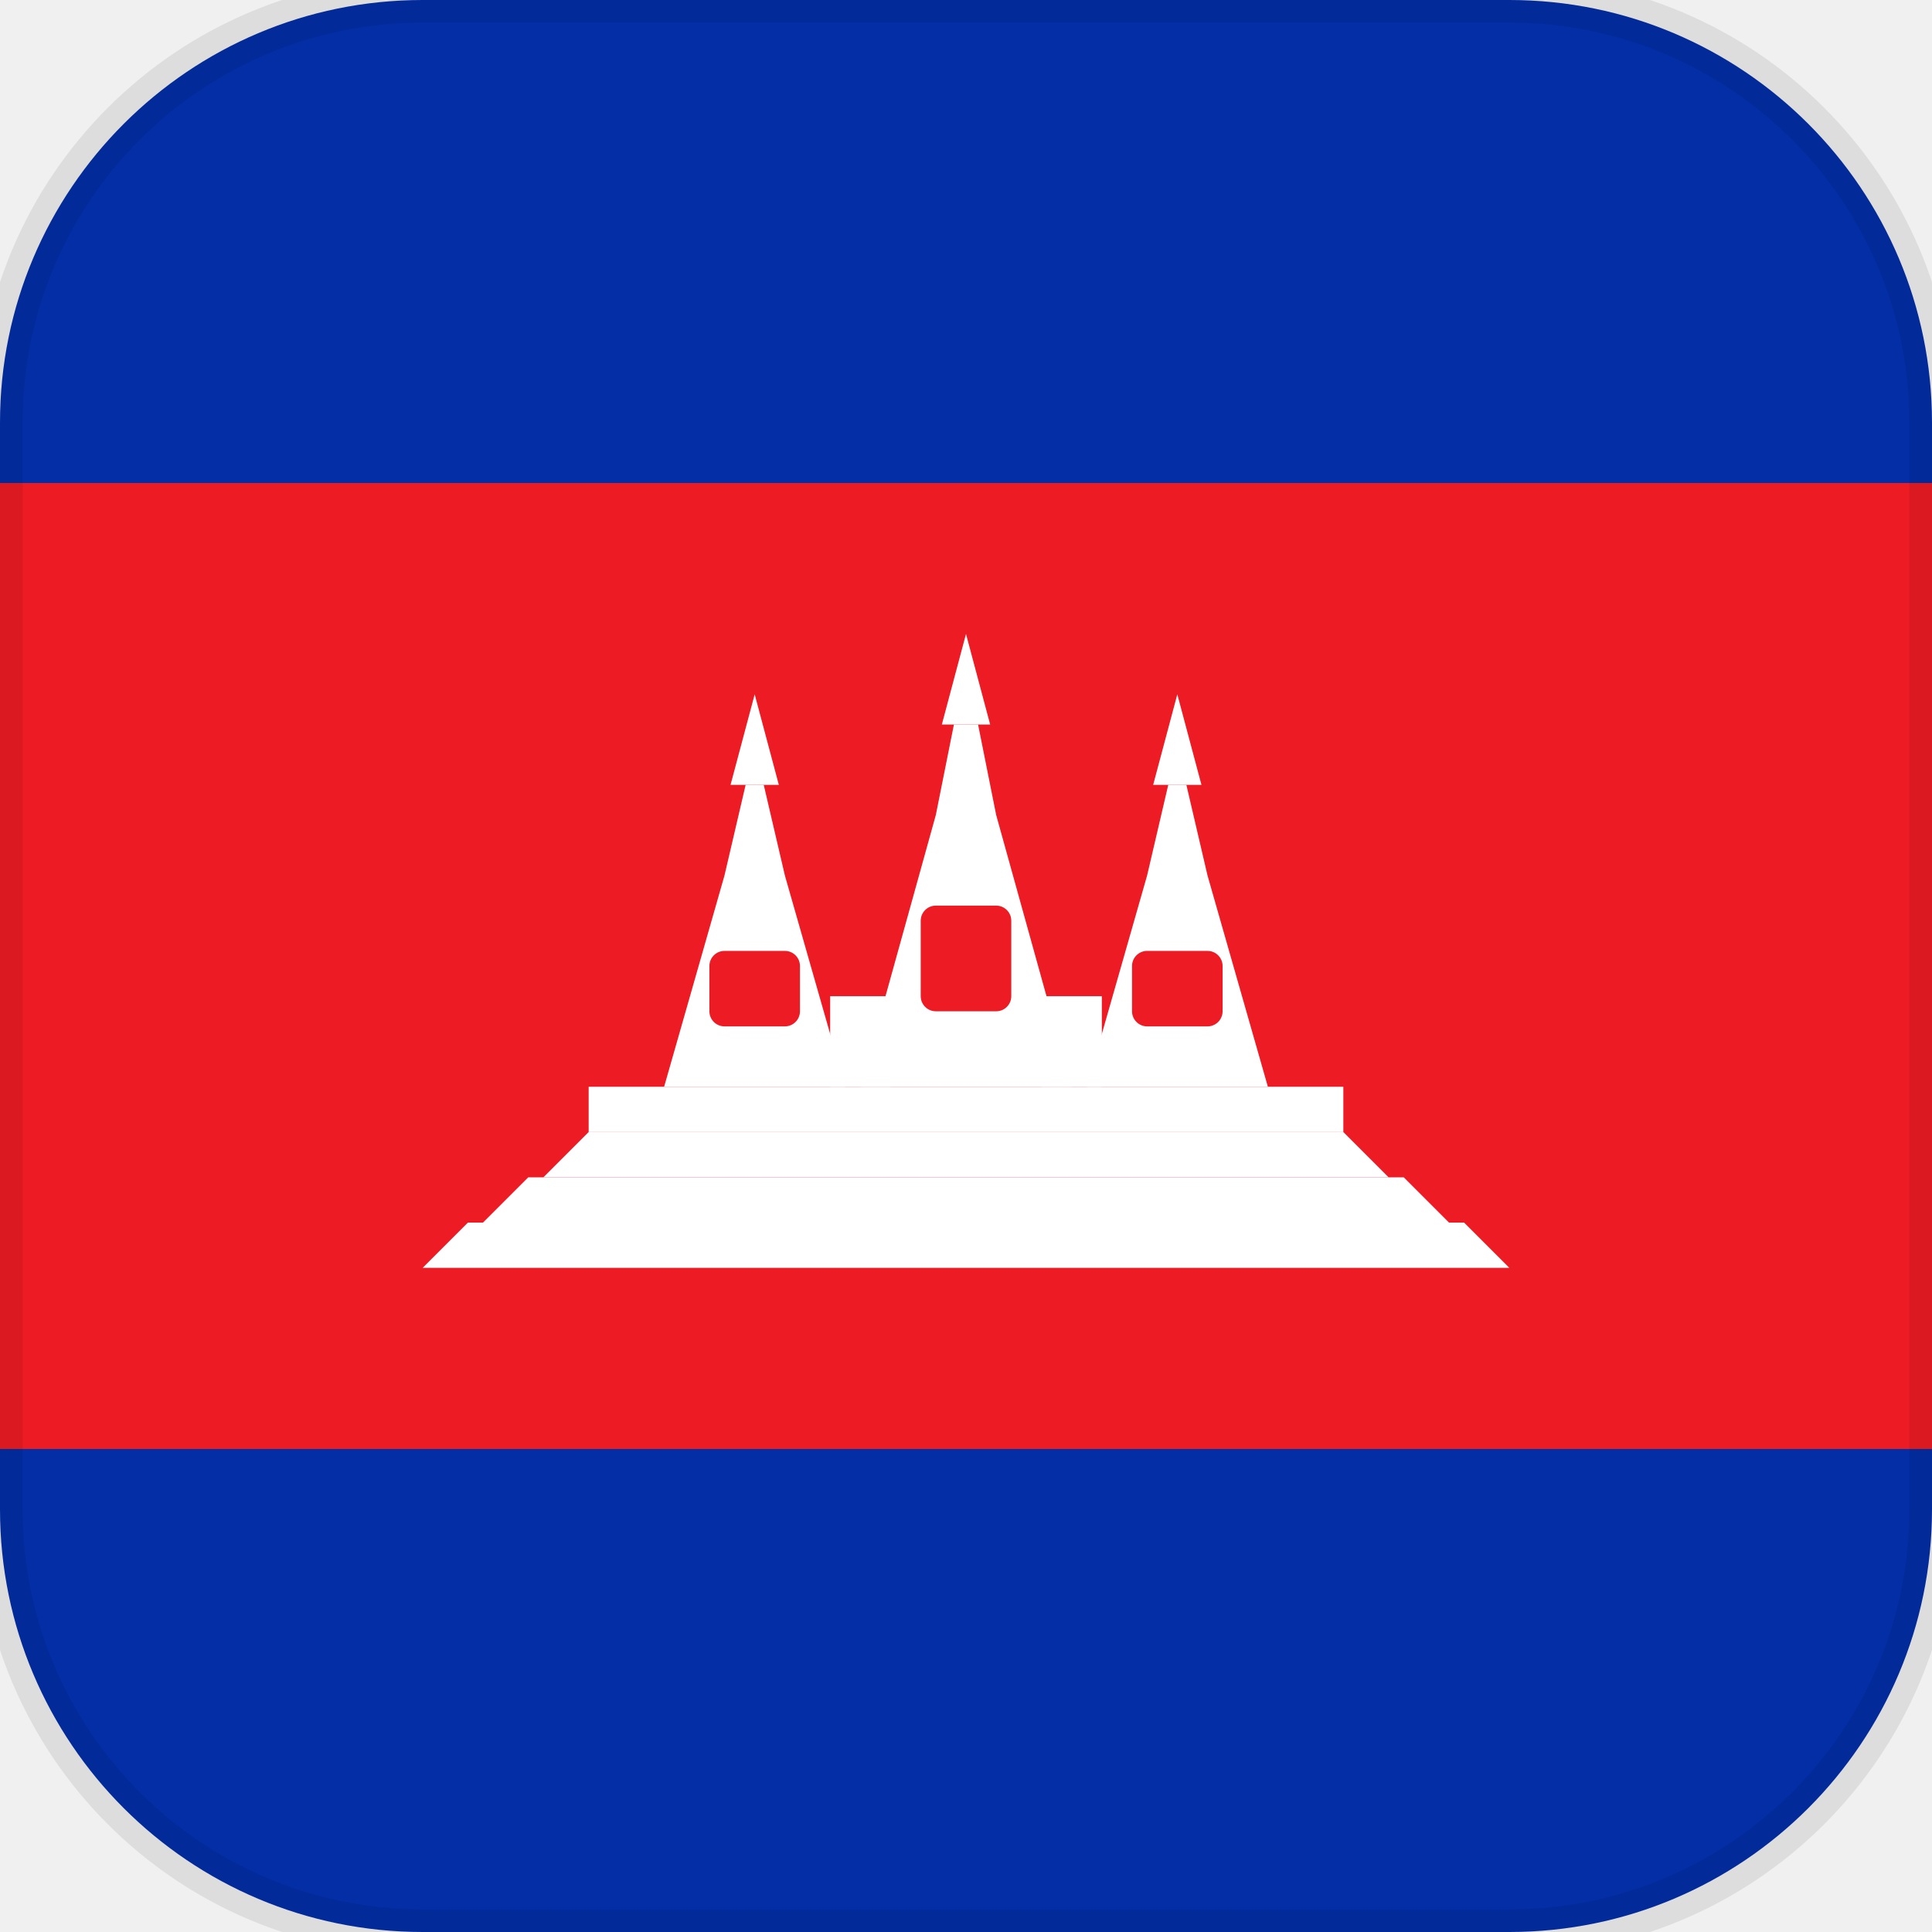
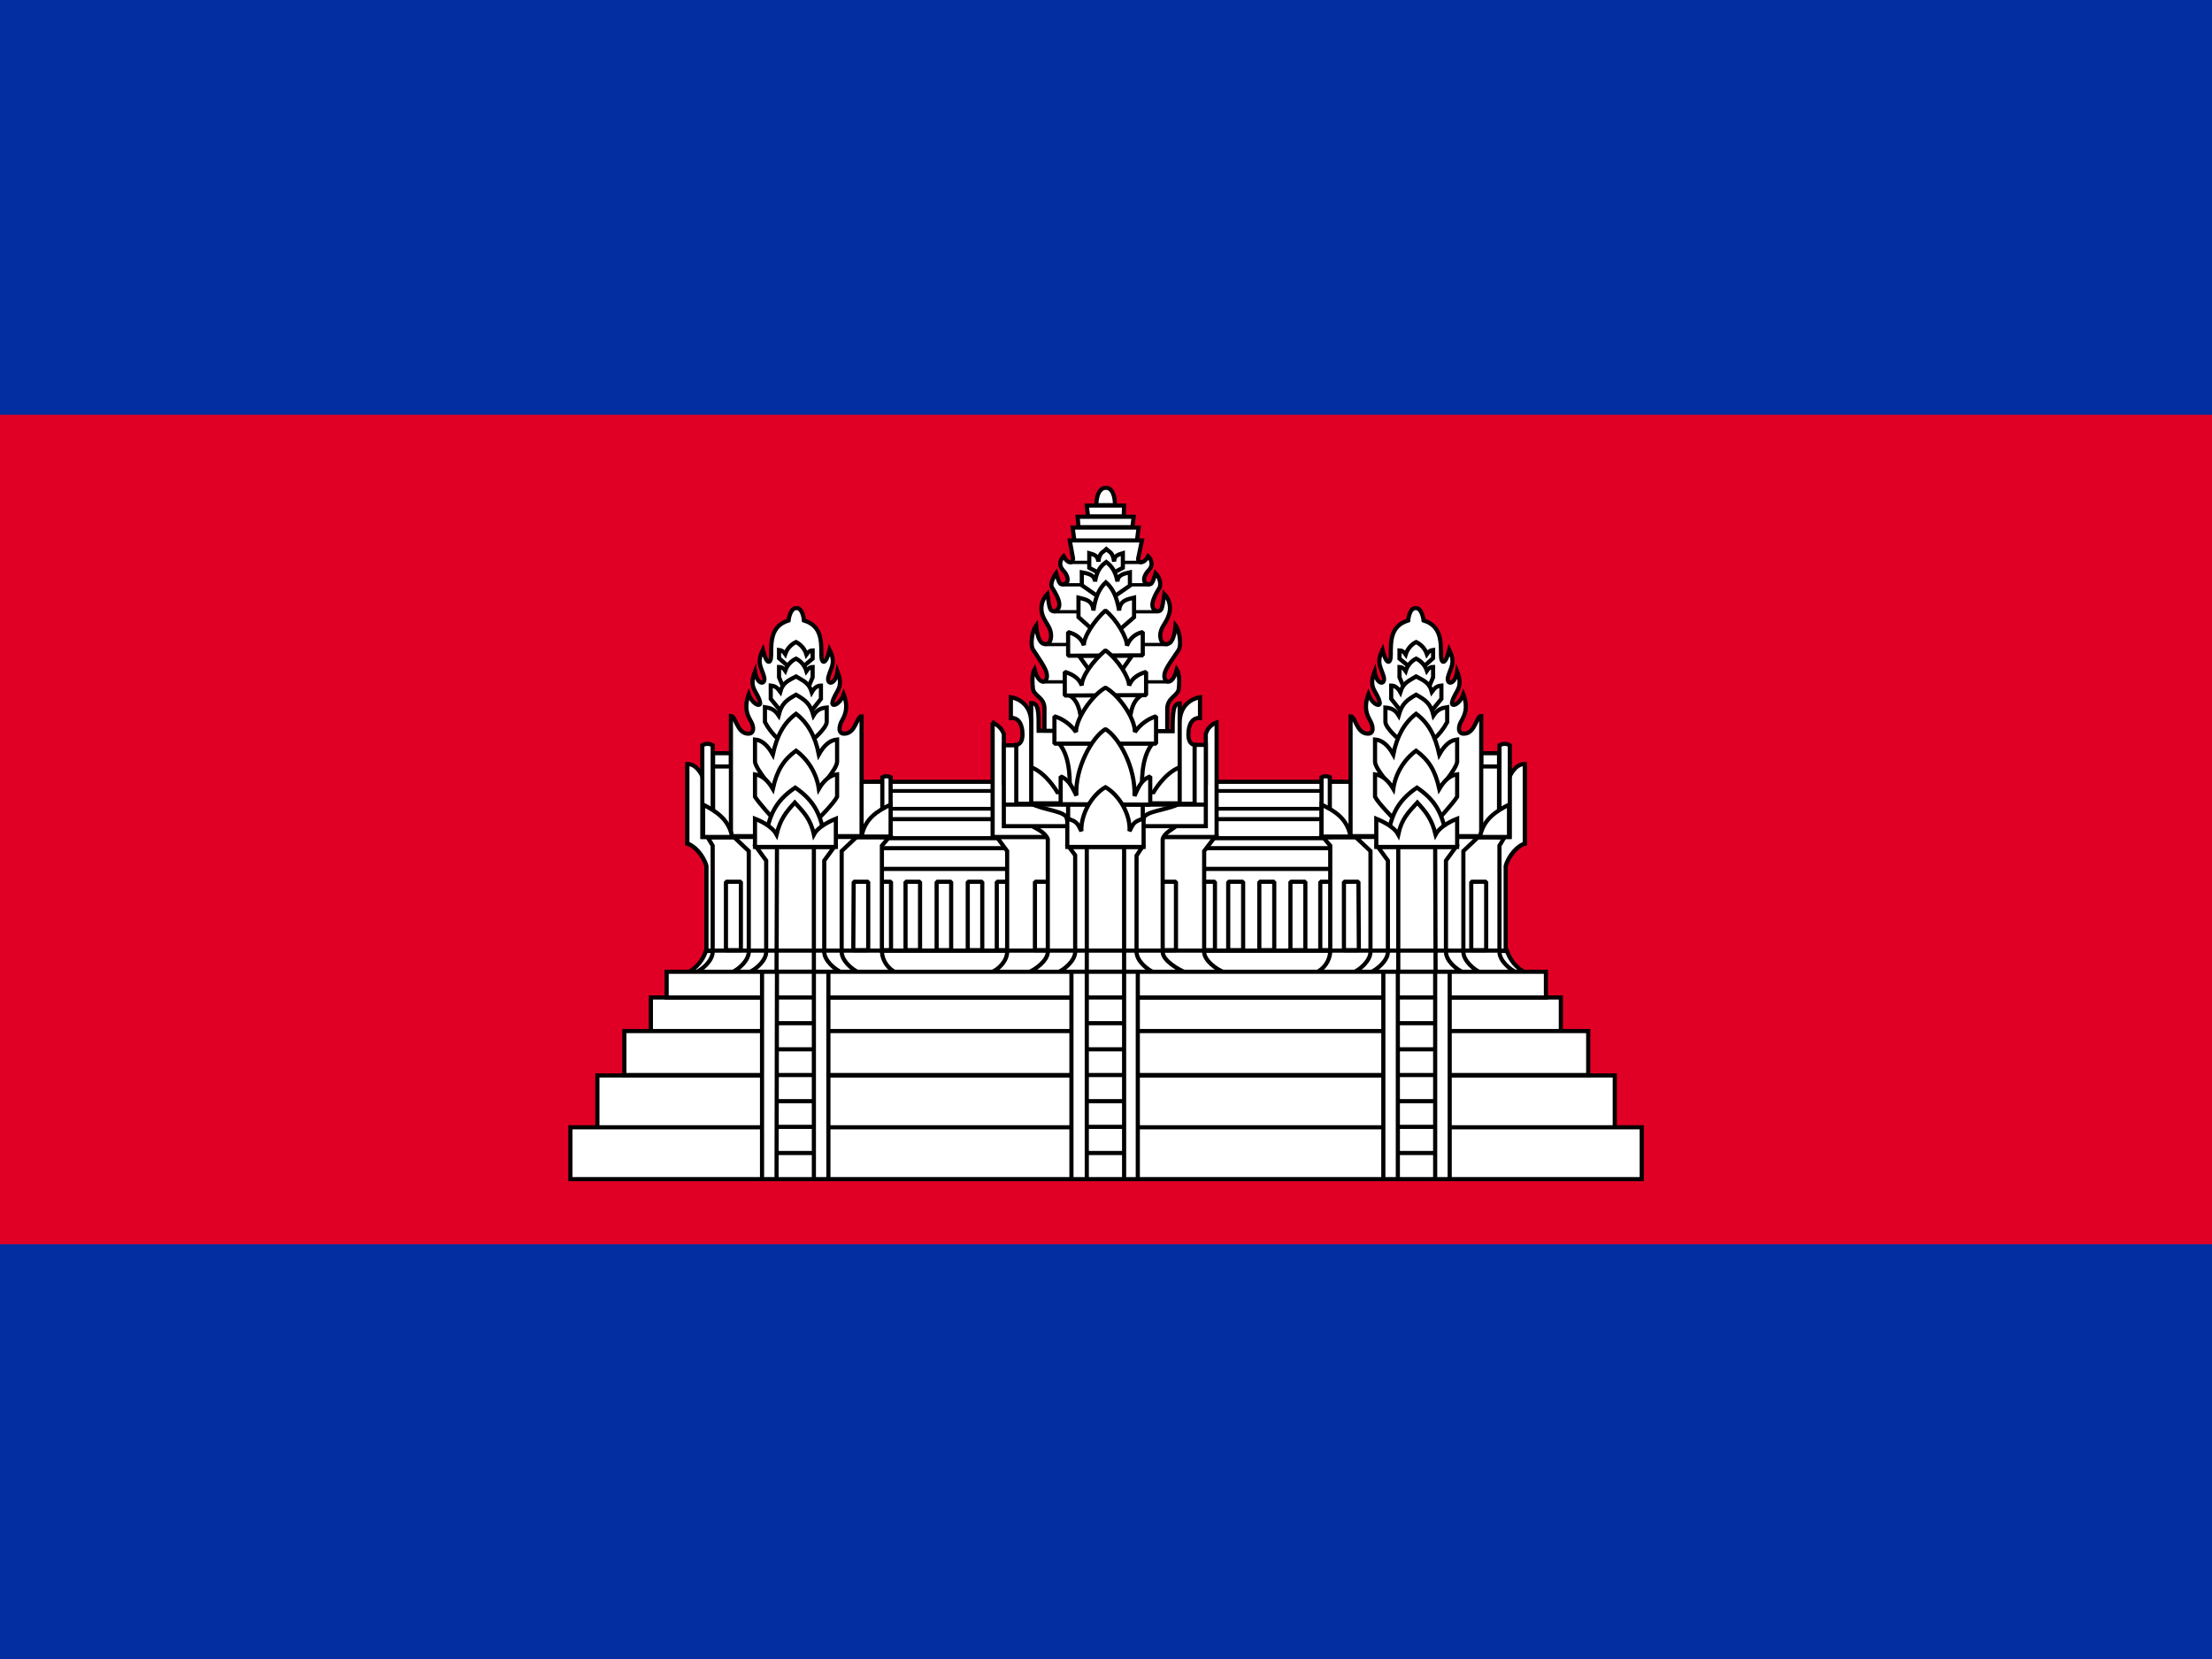
- <svg xmlns="http://www.w3.org/2000/svg" viewBox="0 0 64 64" width="64" height="64">
-   <defs>
-     <clipPath id="cambodia-favicon-clip">
-       <rect width="64" height="64" rx="14" ry="14" />
-     </clipPath>
-   </defs>
-   <g clip-path="url(#cambodia-favicon-clip)">
-     <rect width="64" height="16" fill="#032EA6" />
-     <rect y="16" width="64" height="32" fill="#ED1B24" />
-     <rect y="48" width="64" height="16" fill="#032EA6" />
-     <g fill="#FFFFFF" transform="translate(14, 21)">
-       <polygon points="0,21 36,21 34.5,19.5 1.5,19.5" />
-       <polygon points="2,19.5 34,19.5 32.5,18 3.5,18" />
-       <polygon points="4,18 32,18 30.5,16.5 5.5,16.5" />
-       <rect x="5.5" y="15" width="25" height="1.5" />
-       <polygon points="8,15 10,8 10.7,5 11.3,5 12,8 14,15" />
-       <polygon points="10.2,5 11,2 11.8,5" />
-       <rect x="9.5" y="10.5" width="3" height="2.5" fill="#ED1B24" rx="0.5" />
-       <polygon points="22,15 24,8 24.7,5 25.3,5 26,8 28,15" />
-       <polygon points="24.2,5 25,2 25.8,5" />
-       <rect x="23.5" y="10.5" width="3" height="2.5" fill="#ED1B24" rx="0.5" />
-       <polygon points="14.5,15 17,6 17.6,3 18.4,3 19,6 21.5,15" />
-       <polygon points="17.2,3 18,0 18.8,3" />
-       <rect x="16.5" y="9" width="3" height="3.5" fill="#ED1B24" rx="0.5" />
-       <rect x="13.5" y="12" width="2" height="3" />
-       <rect x="20.5" y="12" width="2" height="3" />
+ <svg xmlns="http://www.w3.org/2000/svg" xmlns:xlink="http://www.w3.org/1999/xlink" viewBox="0 0 640 480" width="640" height="480">
+   <path fill="#032ea1" d="M0 0h640v480H0z" />
+   <path fill="#e00025" d="M0 120h640v240H0z" />
+   <g fill="#fff" stroke="#000" transform="matrix(1.2 0 0 1.2 85.6 -522)">
+     <g stroke-linejoin="bevel">
+       <path d="M139 623.5h113.8v43.8H139z" />
+       <path d="M247 647.6h3.5v16.5H247zm-108-8.1h113.8v5H139zm0-7h113.8v4.6H139z" />
+       <path stroke-width=".9" d="M139 625.7h113.8v4.3H139z" />
+       <path d="M169 647.6h3.6v16.5H169zm49 0h3.6v16.5H218zm-78 0h3.5v16.5H140zm7 0h3.5v16.5H147zm7.5 0h3.5v16.5h-3.5zm7.5 0h3.5v16.5H162zm62.8 0h3.6v16.5h-3.6zm7.5 0h3.6v16.5h-3.6zm7.5 0h3.6v16.5h-3.6z" />
+       <path stroke-linejoin="miter" d="M94.5 669.5a9 9 0 0 0 4.4-5.3H292a9 9 0 0 0 4.4 5.3z" />
    </g>
+     <path d="M193 556.8s-.1-4.1 2.3-4.2c2.3 0 2.2 4.2 2.2 4.2zm-12.5 54.5v-5.5c0-2.8-2.8-3-2.8-5 0 0-.4-3 .4-4.4 1.1 4 3 3.3 3 1.6 0-1.4-1-2.8-3.3-6.3-.8-1.1-.3-4.6.7-5.9q.4 4.5 2.2 4.5 1.3.1 1.4-2c0-2-1.3-3-2-4.8a5 5 0 0 1 1.1-5.3c.5 3 .4 4.2 1.7 4.2 2.7-.9 0-4.8-.6-5.8-.6-1.1 1-3.4 1-3.4.8 2.7 1 2.9 2 2.6 1.2-.3 1-2-.4-3.4q-1.3-1.6.2-3.3c1 1.9 2.2 1.8 2.3.6l-.8-4.4H204l-.9 4.3c-.2 1.2 1.4 1.5 2.4-.5 1 1 1.1 2.4.2 3.3-1.4 1.4-1.6 3.1-.4 3.4 1 .3 1.2 0 2-2.6 0 0 1.5 1.5 1 3.4-.6 1-3.3 5-.6 5.8 1.3 0 1.2-1.2 1.7-4.2a5 5 0 0 1 1 5.3c-.6 1.8-2 2.8-2 4.8q.2 2.1 1.5 2 1.8 0 2.2-4.5c1 1.3 1.5 4.8.7 6-2.3 3.4-3.4 4.8-3.4 6.2 0 1.7 2 2.4 3-1.6.9 1.4.5 4.4.5 4.4 0 2-2.7 2.2-2.8 5v5.5zm7.2-46-.4-3.1h15.9l-.4 3.1zm1-3.2-.2-2.5H202l-.3 2.5zm2.3-2.6-.3-2.6h9l-.1 2.6zm33 110c-2-.7-5-2.9-5-5v-24.3l2.6-3.4H169l2.5 3.4v24.3c0 2.1-2 4.3-4 5z" />
+     <path stroke-linejoin="bevel" d="M178.2 647.6h3.6v16.5h-3.6zm30.4 0h3.6v16.5h-3.6z" />
+     <path d="M168 609.2v27.6h54v-27.6a4 4 0 0 0-2.6 2.8v11.8h-48.7V612s-.6-2-2.8-2.8z" />
+     <path d="M214.6 669.5c-1.8-.7-5.6-2.9-5.6-5v-27.2c.4-1.5 2.4-2.4 3.7-3.4H177c1.7 1 3.6 1.7 4.3 3.4v27.2c0 2.1-3 4.3-4.8 5z" />
+     <path d="M219.4 634.2v-19.6h-4.9v-1.9h-38.8v2h-5v19.5zM207 669.5c-1.8-.7-4.3-2.9-4.3-5v-23.2l1.4-2.1h-17.7l1.5 2v23.3c0 2.1-2.6 4.3-4.3 5z" />
+     <path d="M190.7 639.2h9v30.3h-9z" />
+     <path stroke-linejoin="bevel" d="M204.4 632.5c0-2 5.8-2.1 8.8-3.8h-36c3 1.7 8.7 1.8 8.7 3.8l1.2 3.9 15 .6z" />
+     <path d="M211.4 611.3c0-4.9.2-6.7 1.7-6.7V620c-3.7 1.4-6.3 6-6.3 6h-23.2s-2.6-4.6-6.3-6v-15.5c1.8 0 1.8 2 1.8 6.7zm1.7-2c0-5.6 4.9-6.2 4.9-6.2v5c-1.9-.1-2.8 1.6-2.8 4 0 2.5 1.5 2.5 1.5 2.5v14.2h-3.6z" />
+     <path d="M177.3 609.3c0-5.6-4.9-6.2-4.9-6.2v5c1.9-.1 2.8 1.6 2.8 4 0 2.5-1.5 2.5-1.5 2.5v14.2h3.6z" />
+     <g fill="none" stroke-width=".8">
+       <path d="M186.8 570.6H204m-19.2 5.4h21m-23 6.5h24.9m-27 7.9h29.5m-30.2 9h30.4" />
+       <path stroke-width="1" d="M170.8 629h48.6m-33.2 0h18v6.6h-18z" />
+     </g>
+     <path d="M184 614.2c3 3.6 2.6 9.7 2.6 13.3H204c0-3.6-.4-9.7 2.6-13.3zm9.7-41-2.4-1.3v-3.5c1 .3 2 .4 2.2 2 .3-2.3 1-2.1 1.9-3 1 .9 1.5.7 1.9 3 0-1.6 1.2-1.7 2.1-2v3.5l-2.3 1.2z" />
+     <path d="m193.5 578.9-4-2.8V573c1.5.3 3 .5 3.2 2.2.4-2.5 1.3-3.7 2.7-4.7 1.3 1 2.2 2.2 2.7 4.7.1-1.7 1.7-1.9 3-2.2v3.2l-3.9 2.7z" />
+     <path d="m193.2 587.8-4.5-4v-4.7c1.6.4 3.4.6 3.6 3.1.5-3.5 1.5-5.4 3-6.8 1.6 1.4 2.6 3.3 3.2 6.8.2-2.5 2-2.7 3.6-3.1v4.7l-4.6 4zm8.4 5.3-4 5.7h-4.7l-4.1-5.7zm-15.2 9.5q2.9 1.5 3 7.6H201q.1-6.1 3-7.6z" />
+     <path stroke-linejoin="bevel" d="M204.2 593v-5.6a5 5 0 0 0-3.8 3.3c0-2-2.5-6.3-5.2-8.5-2.7 2.4-5.3 6.4-5.2 8.4q-.8-2.4-3.8-3.2v5.7z" />
+     <path stroke-linejoin="bevel" d="M205 602.6V597q-3.2.9-4.1 3.3c0-2-2.7-6.3-5.7-8.5-3 2.5-5.8 6.4-5.7 8.5q-.8-2.3-4.1-3.3v5.7z" />
+     <path stroke-linejoin="bevel" d="M207.4 614.3v-6.6a10 10 0 0 0-5.1 3.8c0-3.5-4-9-7.1-10.7-3.2 1.8-7.1 7.4-7.1 10.7a10 10 0 0 0-5.2-3.8v6.6z" />
+     <path stroke-linejoin="bevel" d="M206 629v-6.8c-2.4.9-3 3.1-3.8 4.7.3-6.9-3.8-14.2-7-16.1-3.2 1.9-7.4 9.4-7 16-.8-1.4-1.5-3.7-3.8-4.6v6.7z" />
+     <path d="M204.4 639.2v-6.8c-2.5.6-2.6 1.5-3.4 3 .3-4.1-2.6-8.8-5.8-10.6-3.2 1.8-6 6.5-5.8 10.6-.8-1.5-.9-2.4-3.4-3v6.8z" />
+     <g id="kh-a">
+       <path d="M99 664.2v-20.4c-.7-2.6-3-5-4.6-5.4v-18l3.7 2 4.3 18.9v23z" />
+       <path d="M99 664.3v-20.5c-.7-2.6-3-5-4.6-5.4v-19.2c2.5 0 3.7 3.2 3.7 3.2l4.3 18.9v22.9z" />
+       <path d="M96.3 669.5c1.7-.7 4.2-2.9 4.2-5v-25.6l-1.2-2H143l-1.7 2v25.6a6 6 0 0 0 3.4 5z" />
+       <path d="M135.8 669.5c-1.7-.7-4.2-2.9-4.2-5v-24.3l3.6-3.4h-29.6l3.6 3.4v24.3c0 2.1-2.5 4.3-4.2 5z" />
+       <path d="M131.7 669.5c-1.7-.7-4.3-2.9-4.3-5v-22l2.4-3.3H111l2.4 3.3v22c0 2.1-2.5 4.3-4.3 5z" />
+       <path d="M116 639.2h8.9v30.4h-9z" />
+       <path stroke-linejoin="bevel" d="M103.7 647.6h3.6v16.5h-3.6zm30.8 0h3.5v16.5h-3.6zm-33.9-27.8h4.4v17h-4.4zm0-3.2h4.3v3.2h-4.3zm35.6 6.9h6.1v13h-6.1z" />
+       <path d="M104.9 636.6v-29c1.2 0 1.4 4.3 4.2 4.3 1.5 0 1.4-1.8.5-3.2-.7-1.3-1.6-3-.4-6.3.9 2.5 3.1 3.3 2.7 1.8-.7-2.7-2.8-3.2-1.2-7.3.5 3.4 2.7 3.3 2.2 1.3-.6-2.3-1.9-3.3-.3-6.5.9 3.7 2 3.5 2 1.2 0-3.4 0-7 4.2-8.3 0 0 .3-3 1.9-3s1.8 3 1.8 3c4.3 1.3 4.2 5 4.2 8.3 0 2.3 1.1 2.5 2-1.2 1.6 3.2.3 4.2-.3 6.5-.5 2 1.7 2.1 2.2-1.3 1.6 4.1-.5 4.6-1.2 7.3-.4 1.5 1.8.7 2.7-1.8 1.2 3.3.3 5-.4 6.3-.8 1.4-1 3.2.5 3.2 2.8 0 3-4.2 4.2-4.2v28.9zM98 614.7v22.1h2.5v-22.1q-1.3-.7-2.5 0z" />
+       <path d="M98.2 629c3.1 1.6 6.2 3.5 7 7.8h-7zm43.2-6.6v14.4h2v-14.4q-1-.5-2 0z" />
+       <path d="M143.4 629c-3.1 1.5-6.2 3.3-7 7.7h7zm-20.6-33.7 1.8-1.5v-2q-.8 0-1.5 1a5 5 0 0 0-2.5-3 5 5 0 0 0-2.6 2.9q-.6-.9-1.5-1v2l1.8 1.6z" />
+       <path d="m123.8 600.2.8-1.9v-2.5q-.8 0-1.5 1a5 5 0 0 0-2.5-3 5 5 0 0 0-2.6 2.9q-.6-.9-1.5-.9v2.5l.8 1.9z" />
+       <path d="m124 606.8 2.6-3.3v-3.2q-1.3 0-2.2 1.6c-.7-2.3-2-2.7-3.8-3.8-1.9 1-3.2 1.5-3.8 3.7-.8-1.1-1.3-1.4-2.3-1.5v3.2l2.7 3.3z" />
+       <path d="M124.7 613.3s3.2-2.7 3.3-4.2v-3.5c-1.2.1-2.3.4-3.2 1.9-.8-2.9-2-3.7-4.2-5-2.3 1.3-3.5 2.1-4.2 5-1-1.5-2-1.8-3.3-2v3.6a15 15 0 0 0 3.3 4.2z" />
+       <path d="M126 625.3s4.4-4.7 4.5-6.6v-5.4q-2.5.2-4.4 3.6-1.3-6.6-5.5-9.8c-3 2.2-4.6 5.3-5.6 9.8q-1.9-3.4-4.3-3.6v5.4c.3 1.9 4.4 6.6 4.4 6.6z" />
+       <path d="M126 632.4s3.7-3.7 4.5-5.3v-5.4q-2.5.3-4.4 3.5a14 14 0 0 0-5.5-9.2c-3 2.2-4.6 4.7-5.6 9.2q-1.9-3.2-4.3-3.5v5.4c1 1.6 4.4 5.3 4.4 5.3z" />
+       <path d="M127.5 636.6c-1-4.7-2-8.2-7.1-11.7-5.2 3.5-6.1 7-7.2 11.7z" />
+       <path d="M130.2 639.2v-6.8c-2.4 1-4.5 2.3-5.3 3.8-.8-3.8-2.5-5.4-4.6-7.7-2.1 2.3-3.5 4-4.4 7.7-.8-1.5-2.9-2.9-5.2-3.8v6.8z" />
+     </g>
+     <use xlink:href="#kh-a" width="100%" height="100%" transform="matrix(-1 0 0 1 390.7 0)" />
+     <path d="M72.7 694.3H318v12.5H72.7zm-6.5 12.5h258.3v12.5H66.2zm19.4-31.3H305v8.1H85.6z" />
+     <path d="M79.2 683.6h232.4v10.6H79.2zm10.2-14.3h212v6.2h-212z" />
+     <path d="M112.4 669.3h16v50h-16z" />
+     <path d="M116 669.3h8.9v50h-9zm71 0h16v50h-16z" />
+     <path d="M190.7 669.3h9v50h-9zm71.5 0h16v50h-16z" />
+     <path d="M265.7 669.3h9v50h-9z" />
+     <path fill="none" d="M99 664.2h193M115.8 713h9.2m-9.2-6.3h9.2m-9.2-6.2h9.2m-9.2-6.3h9.2m-9.2-6.2h9.2m-9.2-6.3h9.2m-9.2-6.2h9.2m65.8 37.5h8.6m-8.6-6.3h8.6m-8.6-6.2h8.6m-8.6-6.3h8.6m-8.6-6.2h8.6m-8.6-6.3h8.6m-8.6-6.2h8.6m66.2 37.5h9.2m-9.2-6.3h9.2m-9.2-6.2h9.2m-9.2-6.3h9.2m-9.2-6.2h9.2m-9.2-6.3h9.2m-9.2-6.2h9.2" />
  </g>
-   <rect width="64" height="64" rx="14" ry="14" fill="none" stroke="rgba(0,0,0,0.08)" stroke-width="1.5" />
</svg>
